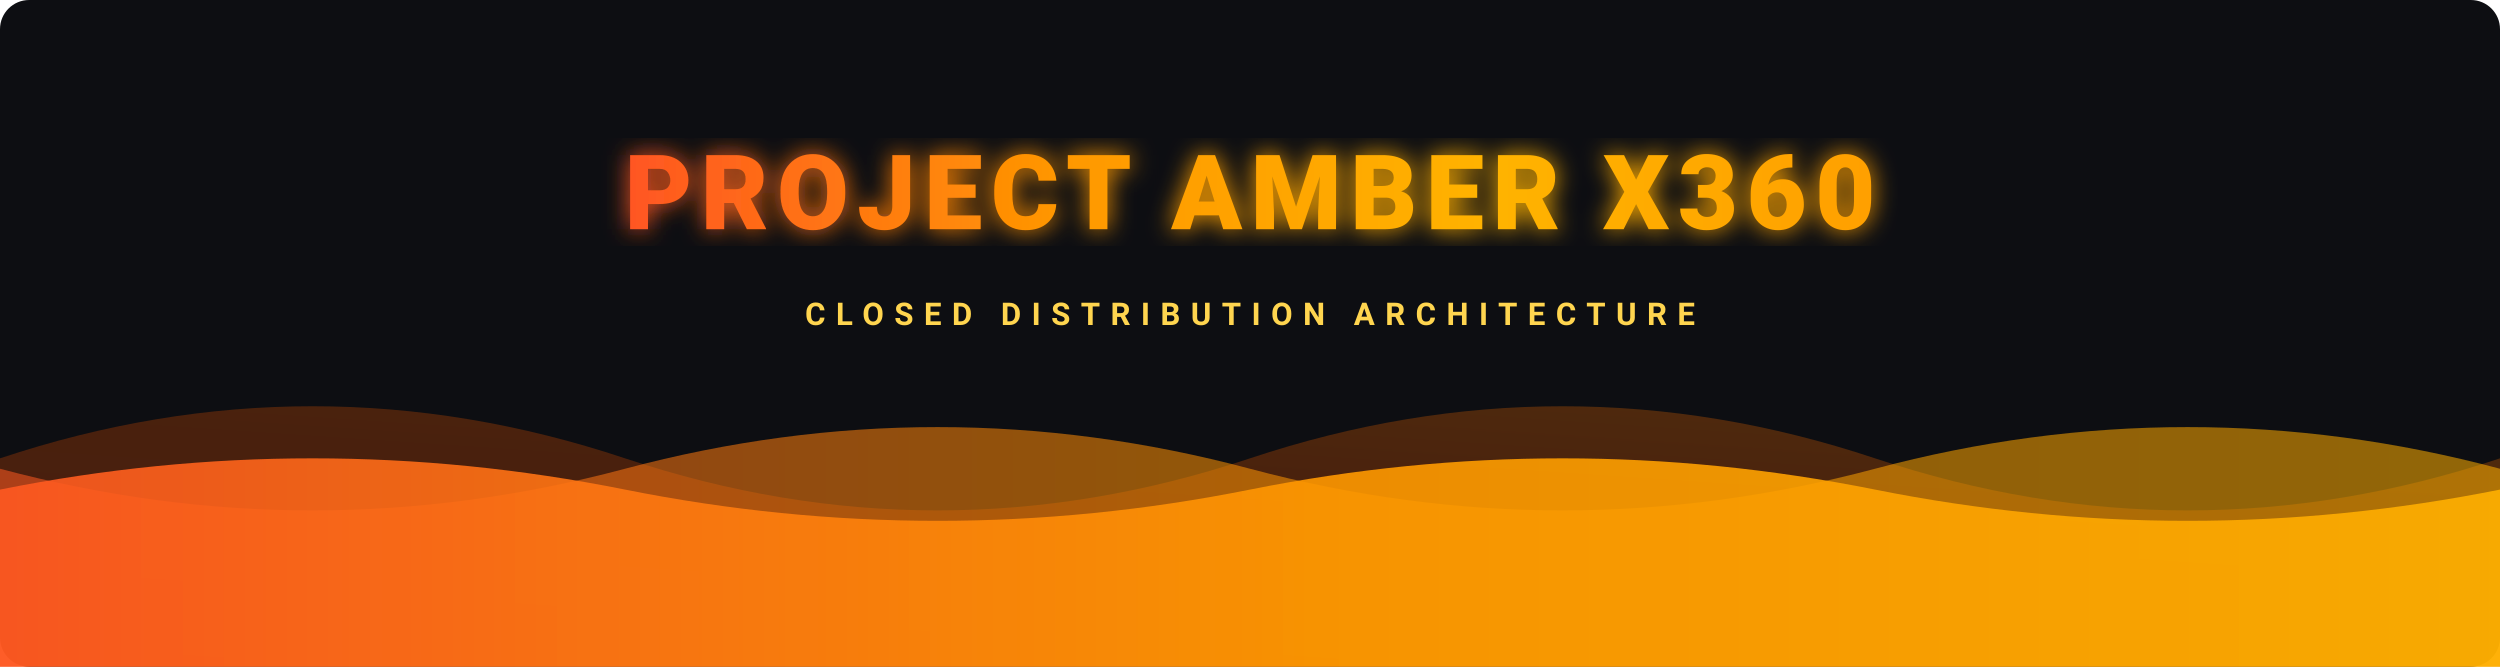
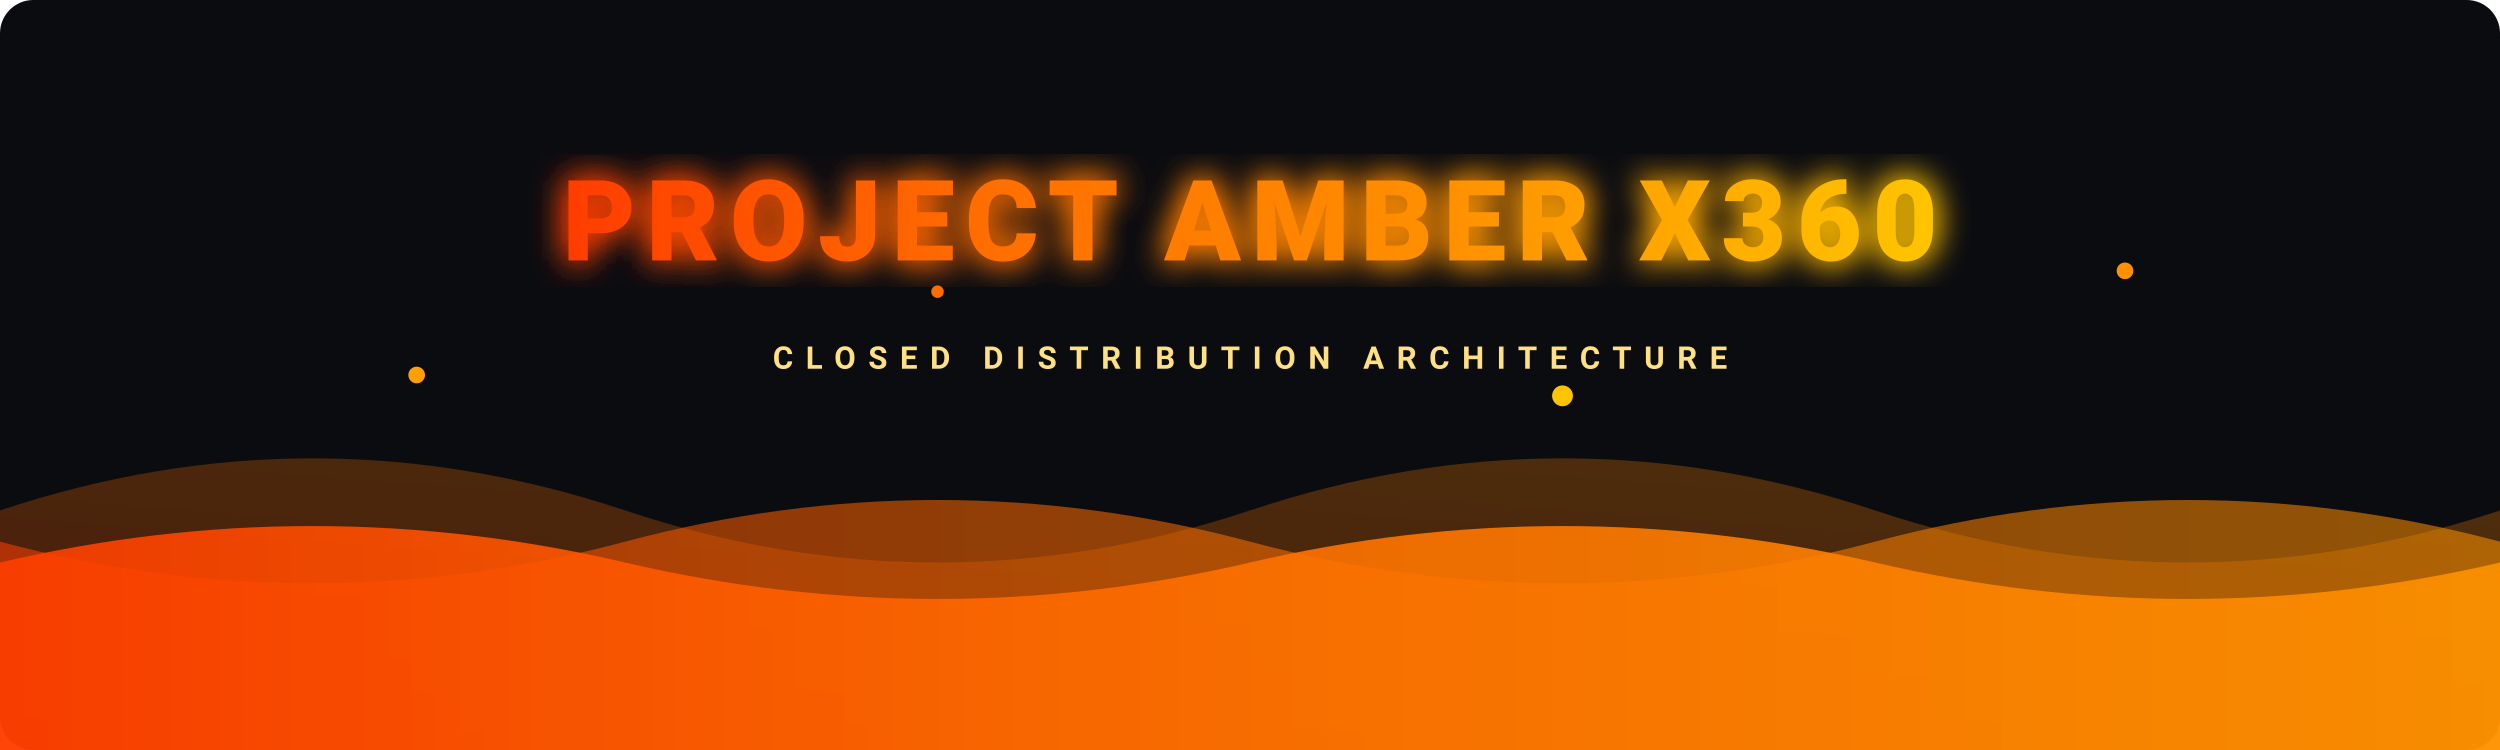
- <svg xmlns="http://www.w3.org/2000/svg" viewBox="0 0 1200 320" width="100%" height="100%">
+ <svg xmlns="http://www.w3.org/2000/svg" viewBox="0 0 1200 360" width="100%" height="100%">
  <defs>
    <linearGradient id="amberOrange" x1="0%" y1="0%" x2="100%" y2="0%">
-       <stop offset="0%" stop-color="#FF5722" />
-       <stop offset="35%" stop-color="#FF9800" />
-       <stop offset="70%" stop-color="#FFB300" />
-       <stop offset="100%" stop-color="#FFA000" />
+       <stop offset="0%" stop-color="#FF3D00" />
+       <stop offset="30%" stop-color="#FF6D00" />
+       <stop offset="65%" stop-color="#FF9100" />
+       <stop offset="100%" stop-color="#FFC400" />
    </linearGradient>
    <linearGradient id="deepAmber" x1="0%" y1="100%" x2="100%" y2="0%">
-       <stop offset="0%" stop-color="#BF360C" stop-opacity="0.9" />
-       <stop offset="50%" stop-color="#E65100" stop-opacity="0.8" />
-       <stop offset="100%" stop-color="#FF8F00" stop-opacity="0.85" />
+       <stop offset="0%" stop-color="#DD2C00" stop-opacity="0.85" />
+       <stop offset="50%" stop-color="#FF6F00" stop-opacity="0.75" />
+       <stop offset="100%" stop-color="#FFA000" stop-opacity="0.8" />
    </linearGradient>
-     <filter id="amberGlow" x="-20%" y="-20%" width="140%" height="140%">
-       <feGaussianBlur stdDeviation="6" result="blur" />
+     <filter id="neonGlow" x="-30%" y="-30%" width="160%" height="160%">
+       <feGaussianBlur stdDeviation="8" result="blur" />
      <feMerge>
+         <feMergeNode in="blur" />
        <feMergeNode in="blur" />
        <feMergeNode in="SourceGraphic" />
      </feMerge>
    </filter>
    <style>
-       .bg-rect {
-         fill: #0d0e12;
-       }
+       .bg-rect { fill: #0b0c10; }
      .title-text {
-         font-family: -apple-system, BlinkMacSystemFont, 'Segoe UI', Roboto, Helvetica, Arial, sans-serif;
+         font-family: -apple-system, BlinkMacSystemFont, 'Segoe UI', Roboto, sans-serif;
        font-weight: 900;
-         font-size: 50px;
-         letter-spacing: 4px;
+         font-size: 54px;
+         letter-spacing: 5px;
        fill: url(#amberOrange);
-         filter: url(#amberGlow);
-         animation: pulseTitle 4s ease-in-out infinite alternate;
+         filter: url(#neonGlow);
+         animation: pulseTitle 3.5s ease-in-out infinite alternate;
      }
      .sub-text {
-         font-family: -apple-system, BlinkMacSystemFont, 'Segoe UI', Roboto, Helvetica, Arial, sans-serif;
+         font-family: -apple-system, BlinkMacSystemFont, 'Segoe UI', Roboto, sans-serif;
        font-size: 15px;
-         font-weight: 600;
-         letter-spacing: 5px;
-         fill: #FFD54F;
+         font-weight: 700;
+         letter-spacing: 6px;
+         fill: #FFE082;
        animation: fadeSub 3s ease-in-out infinite alternate;
      }
-       .wave-base {
-         animation: waveAnim 12s linear infinite;
-       }
-       .wave-mid {
-         animation: waveAnim 8s linear infinite reverse;
-       }
-       .wave-front {
-         animation: waveAnim 5s linear infinite;
-       }
+       .wave-slow { animation: waveAnim 14s linear infinite; }
+       .wave-mid { animation: waveAnim 9s linear infinite reverse; }
+       .wave-fast { animation: waveAnim 5.5s linear infinite; }

      @keyframes waveAnim {
        0% { transform: translateX(0); }
        100% { transform: translateX(-600px); }
      }
      @keyframes pulseTitle {
-         0% { opacity: 0.85; transform: scale(0.99); }
-         50% { opacity: 1; filter: drop-shadow(0 0 16px #FF9800); transform: scale(1); }
-         100% { opacity: 0.85; transform: scale(0.99); }
+         0% { opacity: 0.85; filter: drop-shadow(0 0 8px #FF6D00); }
+         100% { opacity: 1; filter: drop-shadow(0 0 25px #FFAB00); }
      }
      @keyframes fadeSub {
-         0% { opacity: 0.45; letter-spacing: 4px; }
-         100% { opacity: 0.95; letter-spacing: 6px; }
+         0% { opacity: 0.5; }
+         100% { opacity: 1; }
+       }
+       .particle { animation: floatOrb 4s ease-in-out infinite alternate; }
+       @keyframes floatOrb {
+         0% { transform: translateY(0); opacity: 0.3; }
+         100% { transform: translateY(-30px); opacity: 0.9; }
      }
    </style>
  </defs>
-   <rect class="bg-rect" width="1200" height="320" rx="14" />
-   <g transform="translate(600, 110)">
+   <rect class="bg-rect" width="1200" height="360" rx="16" />
+   <circle class="particle" cx="200" cy="180" r="4" fill="#FFA000" style="animation-delay: 0s;" />
+   <circle class="particle" cx="450" cy="140" r="3" fill="#FF6D00" style="animation-delay: 1.2s;" />
+   <circle class="particle" cx="750" cy="190" r="5" fill="#FFC400" style="animation-delay: 0.5s;" />
+   <circle class="particle" cx="1020" cy="130" r="4" fill="#FF9100" style="animation-delay: 2s;" />
+   <g transform="translate(600, 125)">
    <text class="title-text" text-anchor="middle">PROJECT AMBER X360</text>
-     <text class="sub-text" y="46" text-anchor="middle">CLOSED DISTRIBUTION ARCHITECTURE</text>
+     <text class="sub-text" y="52" text-anchor="middle">CLOSED DISTRIBUTION ARCHITECTURE</text>
  </g>
-   <g transform="translate(0, 160)">
-     <path class="wave-base" fill="url(#deepAmber)" opacity="0.35" d="M 0 60 Q 150 10 300 60 T 600 60 T 900 60 T 1200 60 T 1500 60 T 1800 60 L 1800 160 L 0 160 Z" />
+   <g transform="translate(0, 185)">
+     <path class="wave-slow" fill="url(#deepAmber)" opacity="0.35" d="M 0 60 Q 150 10 300 60 T 600 60 T 900 60 T 1200 60 T 1500 60 T 1800 60 L 1800 175 L 0 175 Z" />
  </g>
-   <g transform="translate(0, 175)">
-     <path class="wave-mid" fill="url(#amberOrange)" opacity="0.55" d="M 0 50 Q 150 90 300 50 T 600 50 T 900 50 T 1200 50 T 1500 50 T 1800 50 L 1800 145 L 0 145 Z" />
+   <g transform="translate(0, 205)">
+     <path class="wave-mid" fill="url(#amberOrange)" opacity="0.55" d="M 0 55 Q 150 95 300 55 T 600 55 T 900 55 T 1200 55 T 1500 55 T 1800 55 L 1800 155 L 0 155 Z" />
  </g>
-   <g transform="translate(0, 195)">
-     <path class="wave-front" fill="url(#amberOrange)" opacity="0.9" d="M 0 40 Q 150 10 300 40 T 600 40 T 900 40 T 1200 40 T 1500 40 T 1800 40 L 1800 125 L 0 125 Z" />
+   <g transform="translate(0, 225)">
+     <path class="wave-fast" fill="url(#amberOrange)" opacity="0.9" d="M 0 45 Q 150 10 300 45 T 600 45 T 900 45 T 1200 45 T 1500 45 T 1800 45 L 1800 135 L 0 135 Z" />
  </g>
</svg>
